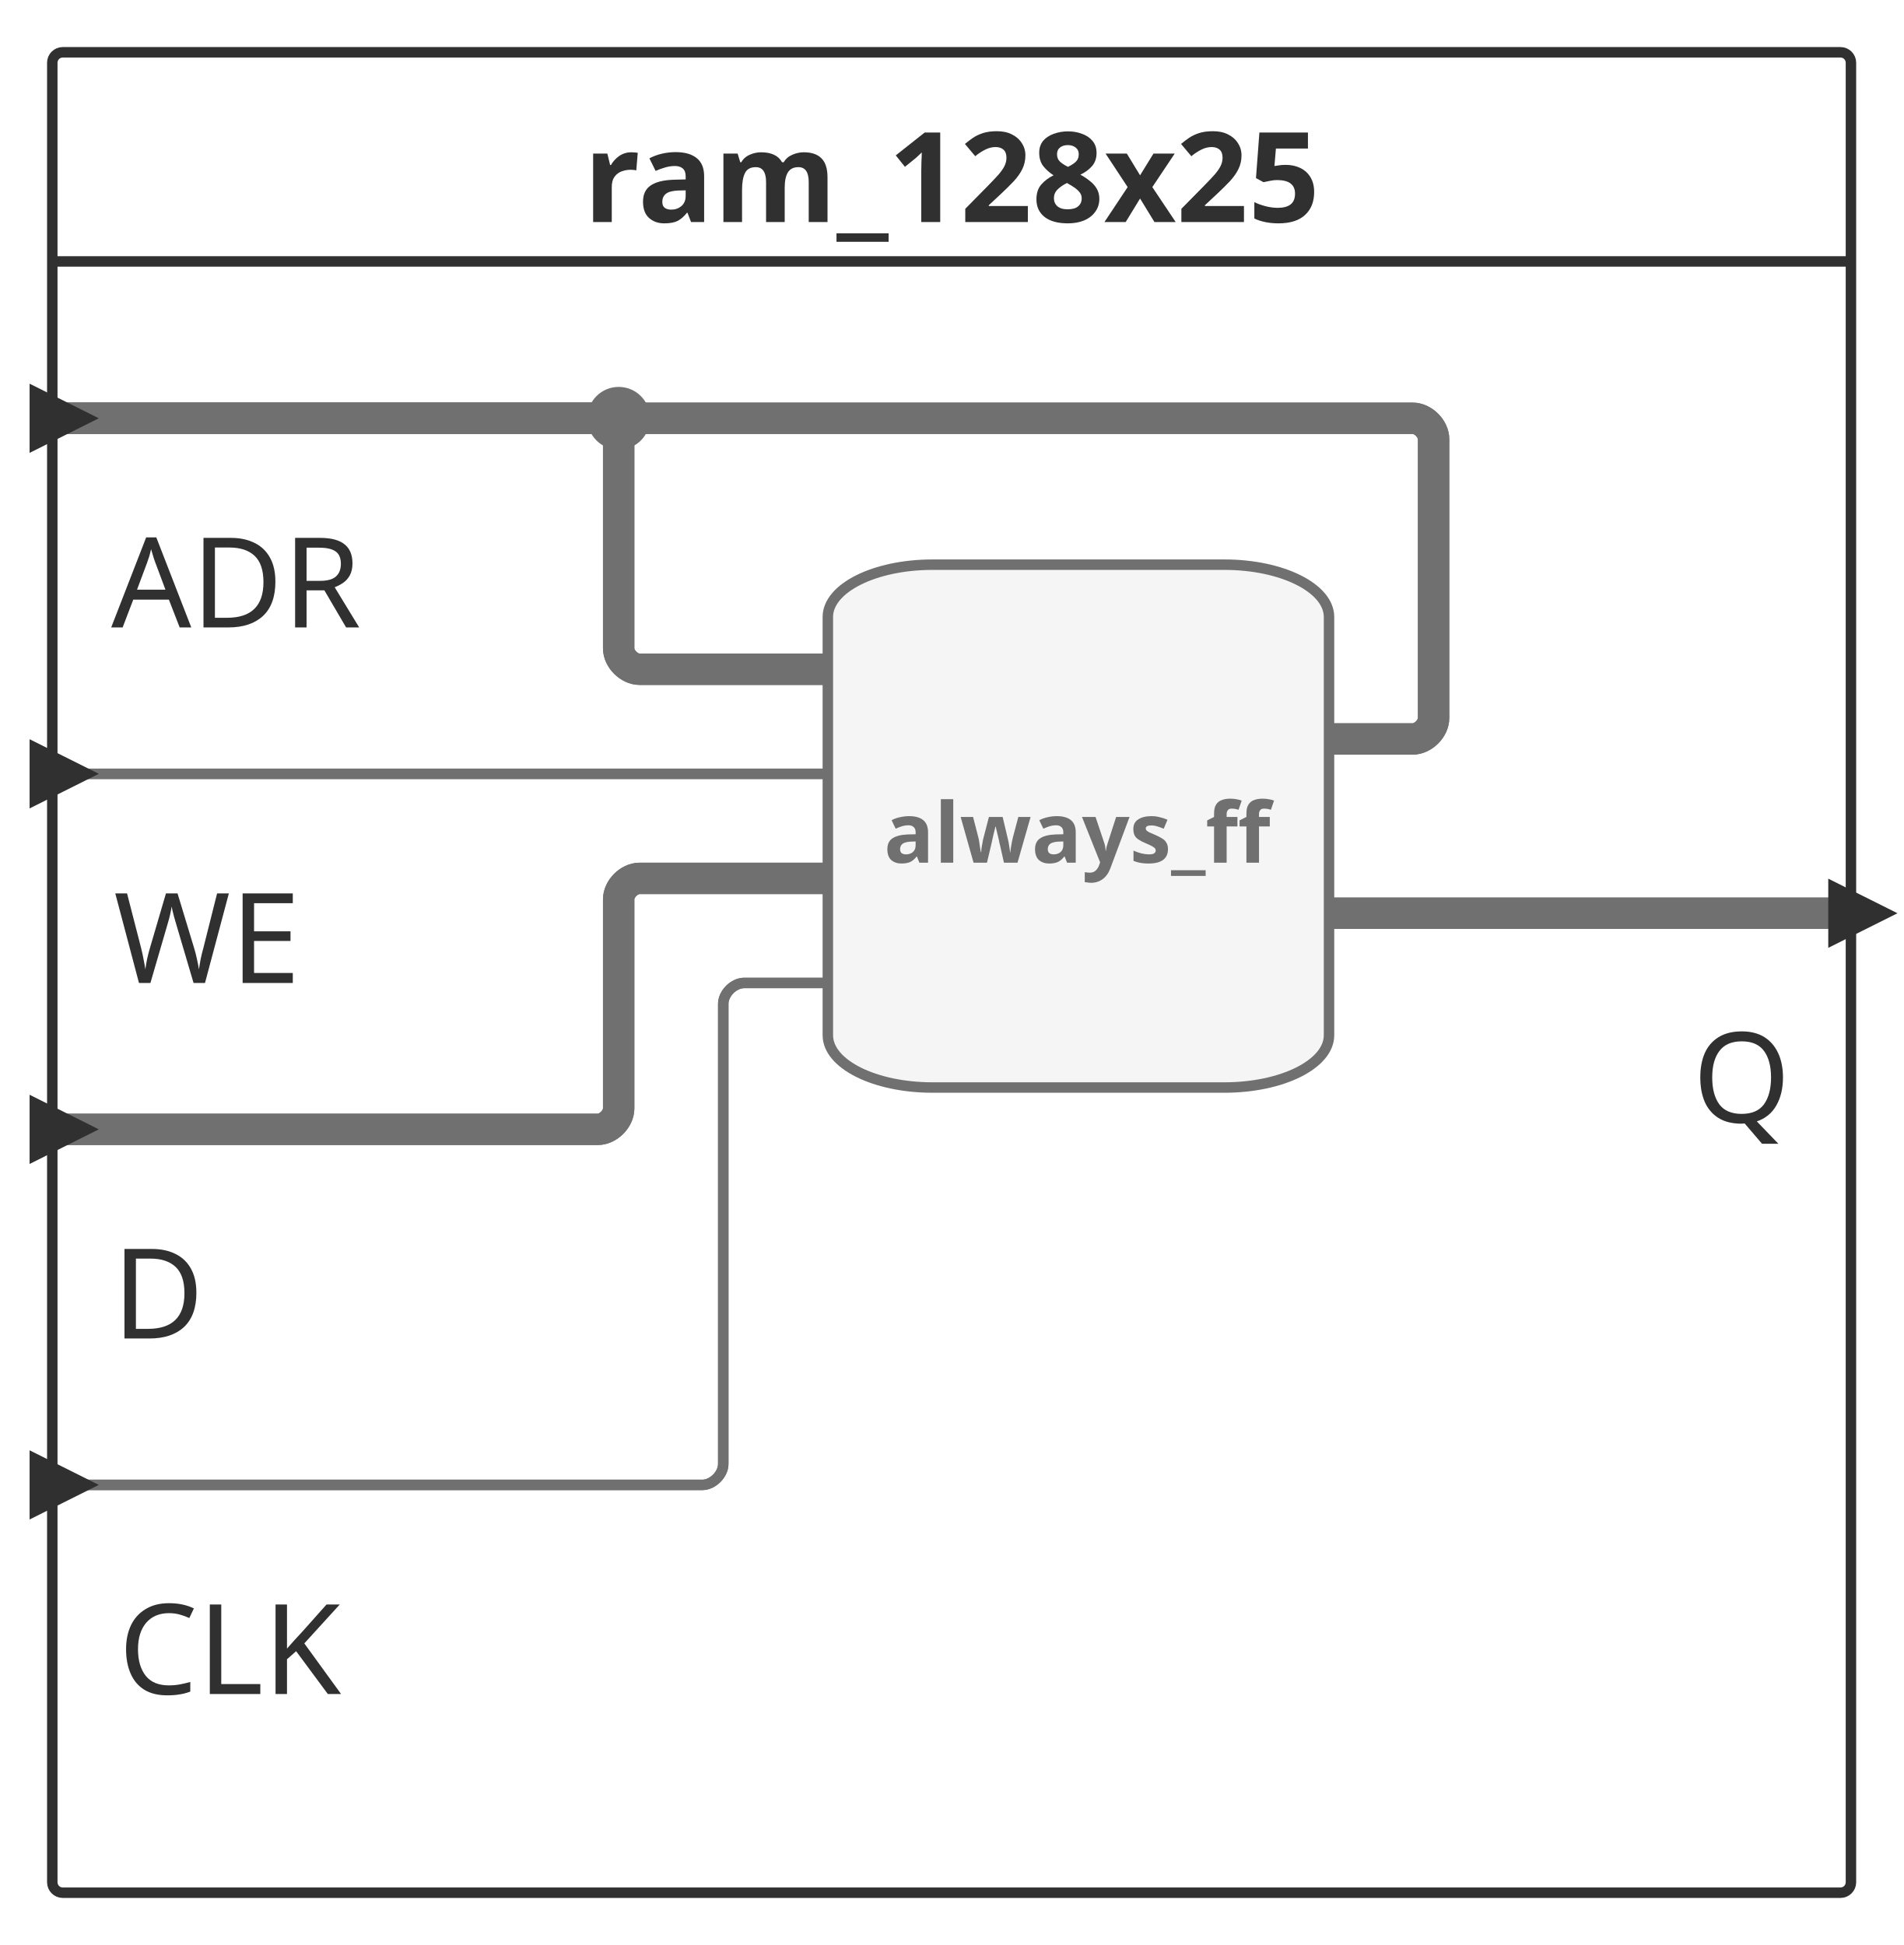
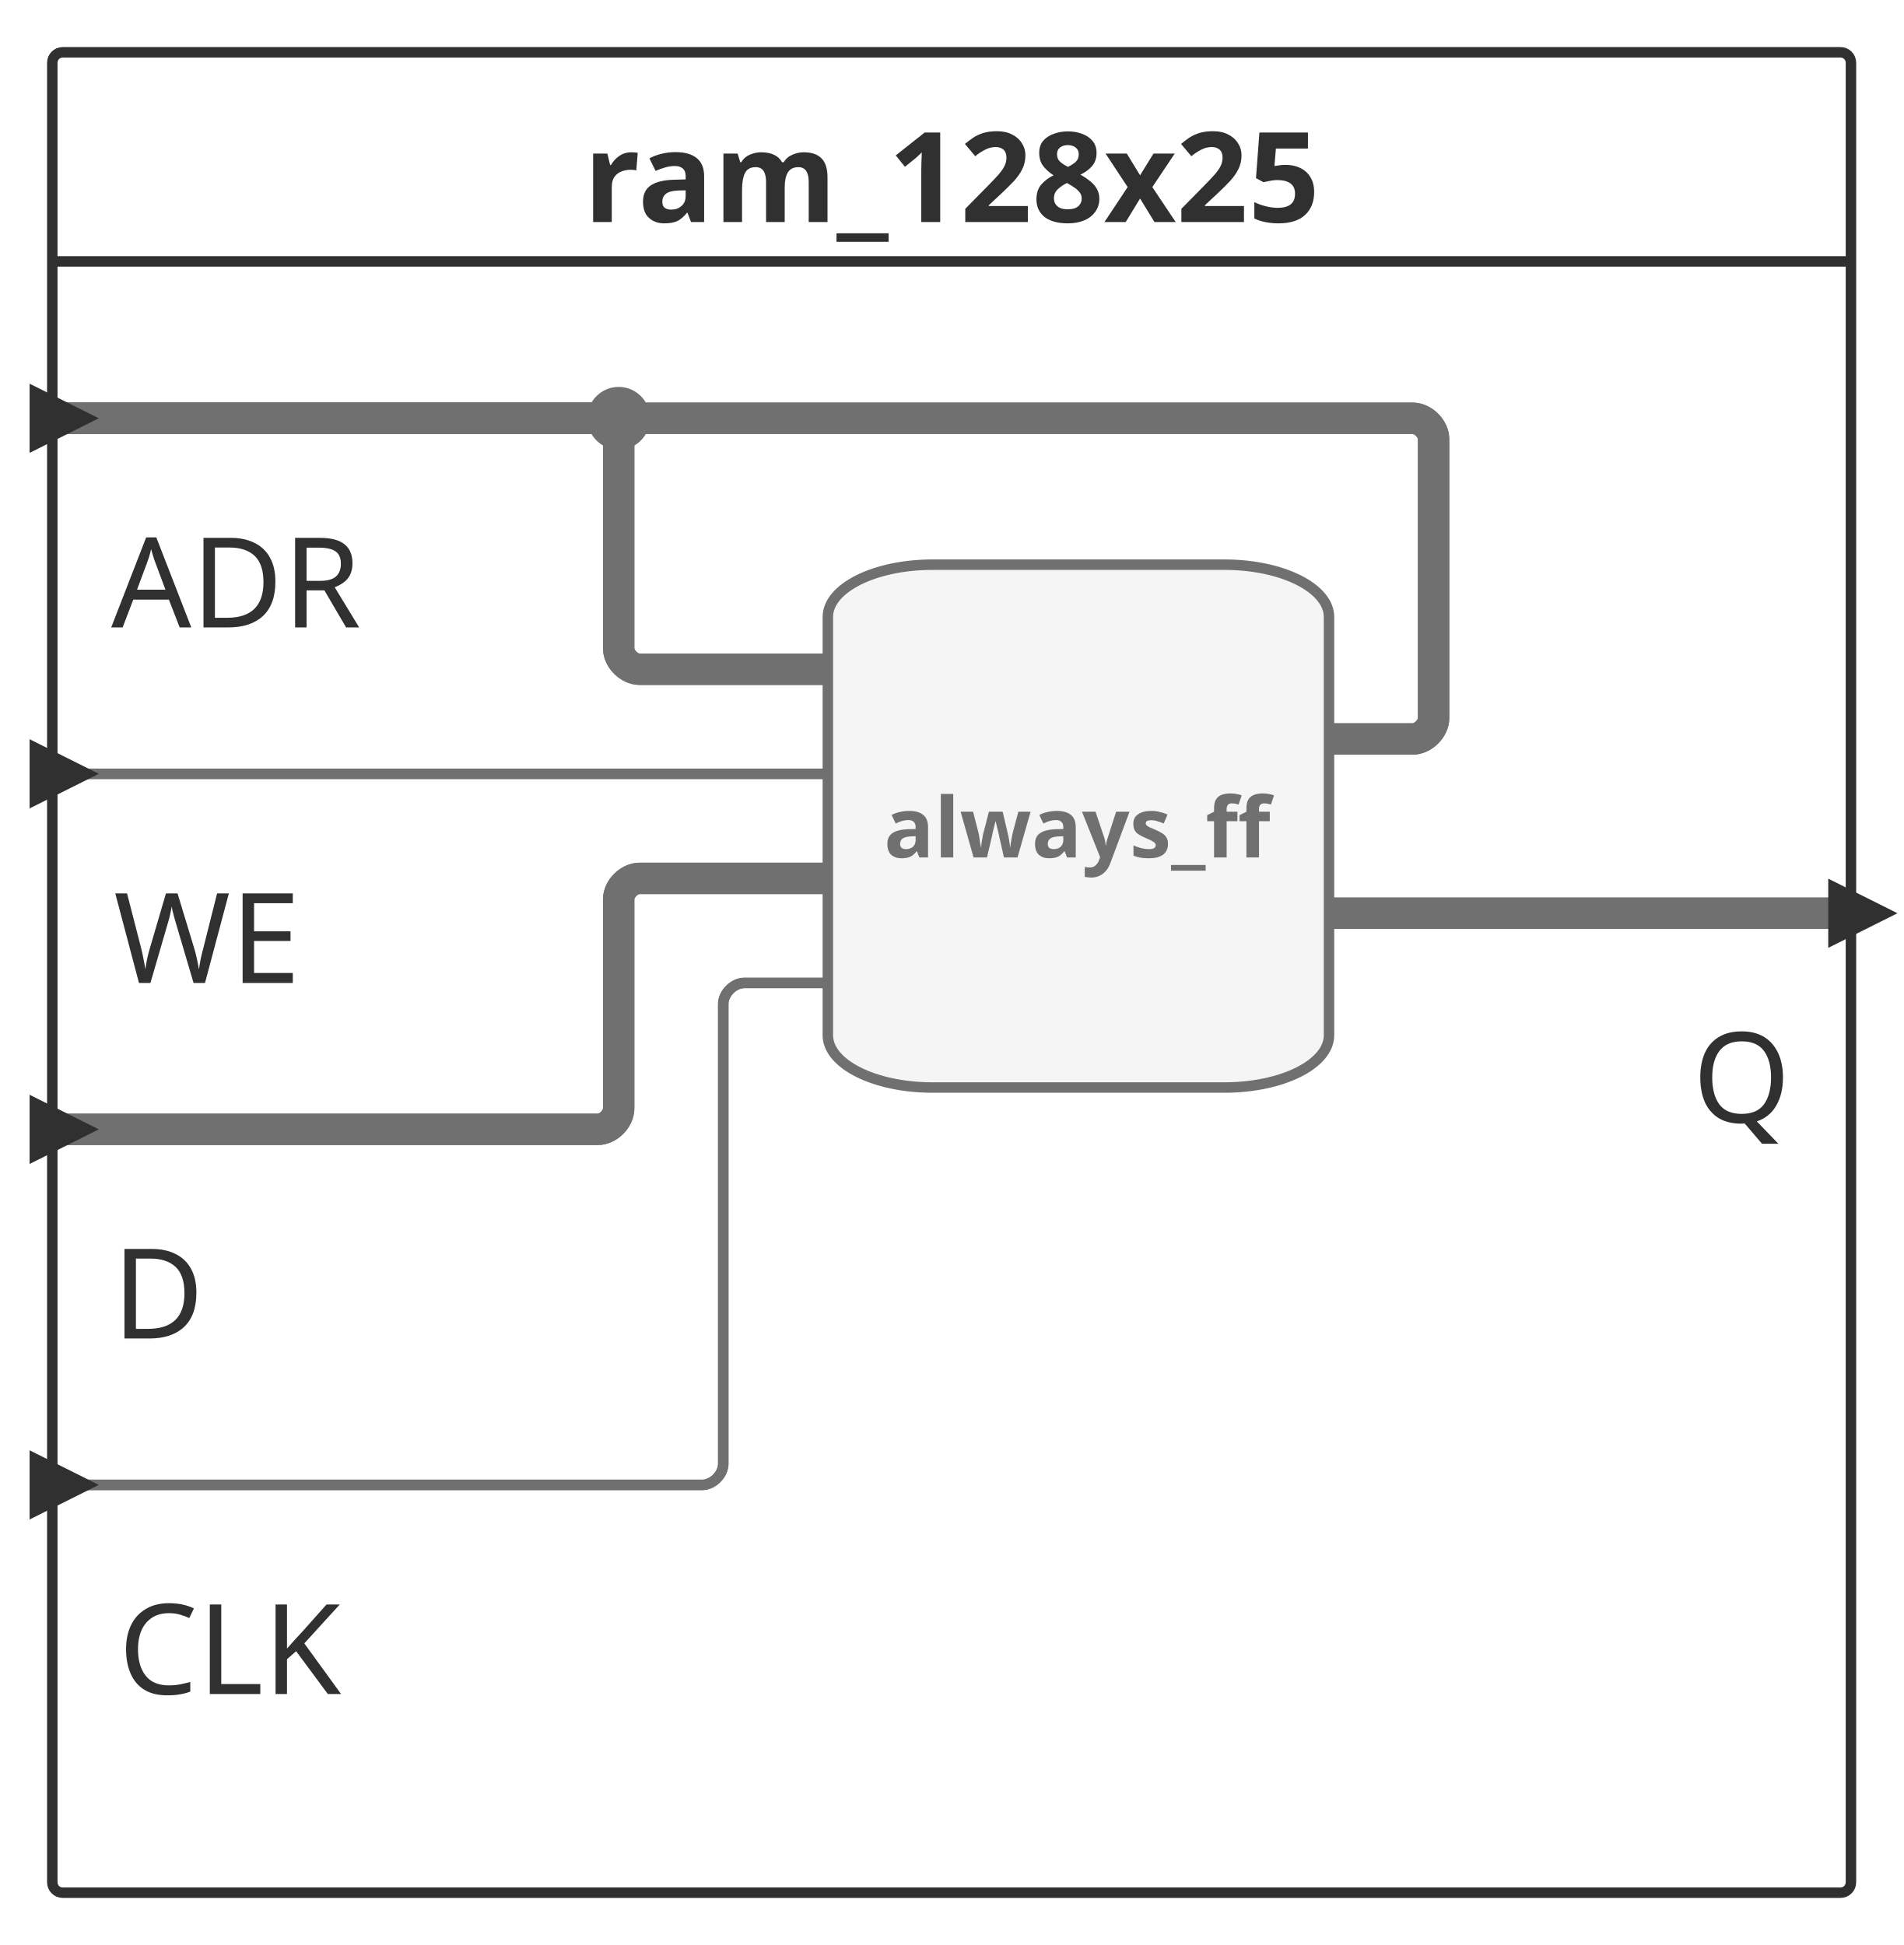
<svg xmlns="http://www.w3.org/2000/svg" id="sprotty_work.ram_128x25" class="sprotty-graph sprotty-block-diagram blockdiagram" style="font-family:&quot;Noto Sans&quot;, Helvetica, Arial, sans-serif;perspective-origin:0px 0px;transform-origin:0px 0px;" version="1.1" viewBox="7 7 181.984 186" width="181.984" height="186">
  <g transform="scale(1) translate(0,0)">
    <g id="sprotty_ArchitectureBlockImpl$ram_128x25" class="architecture" transform="translate(12, 12)">
      <g class="sprotty-block" style="fill:rgb(255, 255, 255);stroke:rgb(48, 48, 48);stroke-dasharray:0px;">
        <rect x="0" y="0" rx="1" ry="1" width="171.984" height="176" />
        <text x="85.992" y="12" class="sprotty-block-name" style="cursor:pointer;font-weight:700;perspective-origin:85.984px 0px;fill:rgb(48, 48, 48);stroke:rgba(0, 0, 0, 0);dominant-baseline:middle;text-anchor:middle;">ram_128x25</text>
        <line x1="0" y1="20" x2="171.984" y2="20" />
      </g>
      <g id="sprotty_ArchitectureBlockImpl$ram_128x25/AlwaysBlockImpl$null5/GPortImpl$ADROUT_to_ArchitectureBlockImpl$ram_128x25/BPortImpl$ADR" class="sprotty-edge thick edge" style="fill:none;stroke:rgb(112, 112, 112);stroke-linejoin:round;stroke-width:3px;">
        <g>
          <path d="M 122.078 65.667 L 130.078 65.667 C 131.078 65.667 132.078 64.667 132.078 63.667 L 132.078 37 C 132.078 36 131.078 35 130.078 35 L 0 35 " />
          <path d="M 122.078 65.667 L 130.078 65.667 C 131.078 65.667 132.078 64.667 132.078 63.667 L 132.078 37 C 132.078 36 131.078 35 130.078 35 L 0 35 " class="clickable" />
        </g>
      </g>
      <g id="sprotty_ArchitectureBlockImpl$ram_128x25/AlwaysBlockImpl$null5/GPortImpl$QOUT_to_ArchitectureBlockImpl$ram_128x25/BPortImpl$Q" class="sprotty-edge thick edge" style="fill:none;stroke:rgb(112, 112, 112);stroke-linejoin:round;stroke-width:3px;">
        <g>
          <path d="M 122.078 82.333 L 171.984 82.333 " />
          <path d="M 122.078 82.333 L 171.984 82.333 " class="clickable" />
        </g>
      </g>
      <g id="sprotty_ArchitectureBlockImpl$ram_128x25/BPortImpl$CLK_to_ArchitectureBlockImpl$ram_128x25/AlwaysBlockImpl$null5/GPortImpl$CLKIN" class="sprotty-edge edge" style="fill:none;stroke:rgb(112, 112, 112);stroke-linejoin:round;">
        <g>
          <path d="M 0 137 L 62.156 137 C 63.156 137 64.156 136 64.156 135 L 64.156 91 C 64.156 90 65.156 89 66.156 89 L 74.156 89 " />
          <path d="M 0 137 L 62.156 137 C 63.156 137 64.156 136 64.156 135 L 64.156 91 C 64.156 90 65.156 89 66.156 89 L 74.156 89 " class="clickable" />
        </g>
      </g>
      <g id="sprotty_ArchitectureBlockImpl$ram_128x25/BPortImpl$WE_to_ArchitectureBlockImpl$ram_128x25/AlwaysBlockImpl$null5/GPortImpl$WEIN" class="sprotty-edge edge" style="fill:none;stroke:rgb(112, 112, 112);stroke-linejoin:round;">
        <g>
          <path d="M 0 69 L 74.156 69 " />
          <path d="M 0 69 L 74.156 69 " class="clickable" />
        </g>
      </g>
      <g id="sprotty_ArchitectureBlockImpl$ram_128x25/BPortImpl$D_to_ArchitectureBlockImpl$ram_128x25/AlwaysBlockImpl$null5/GPortImpl$DIN" class="sprotty-edge thick edge" style="fill:none;stroke:rgb(112, 112, 112);stroke-linejoin:round;stroke-width:3px;">
        <g>
          <path d="M 0 103 L 52.156 103 C 53.156 103 54.156 102 54.156 101 L 54.156 81 C 54.156 80 55.156 79 56.156 79 L 74.156 79 " />
          <path d="M 0 103 L 52.156 103 C 53.156 103 54.156 102 54.156 101 L 54.156 81 C 54.156 80 55.156 79 56.156 79 L 74.156 79 " class="clickable" />
        </g>
      </g>
      <g id="sprotty_ArchitectureBlockImpl$ram_128x25/BPortImpl$ADR_to_ArchitectureBlockImpl$ram_128x25/AlwaysBlockImpl$null5/GPortImpl$ADRIN" class="sprotty-edge thick edge" style="fill:none;stroke:rgb(112, 112, 112);stroke-linejoin:round;stroke-width:3px;">
        <g>
          <path d="M 0 35 L 52.156 35 C 53.156 35 54.156 36 54.156 37 L 54.156 57 C 54.156 58 55.156 59 56.156 59 L 74.156 59 " />
          <path d="M 0 35 L 52.156 35 C 53.156 35 54.156 36 54.156 37 L 54.156 57 C 54.156 58 55.156 59 56.156 59 L 74.156 59 " class="clickable" />
        </g>
        <circle r="3" id="sprotty_ArchitectureBlockImpl$ram_128x25/BPortImpl$ADR_to_ArchitectureBlockImpl$ram_128x25/AlwaysBlockImpl$null5/GPortImpl$ADRIN/junction0" transform="translate(54.15625, 35)" class="sprotty-junction thick" style="fill:rgb(112, 112, 112);stroke:none;" />
      </g>
      <g id="sprotty_ArchitectureBlockImpl$ram_128x25/AlwaysBlockImpl$null5" class="statement" transform="translate(74.15625, 49)">
        <rect x="0" y="0" rx="10" ry="5" width="47.922" height="50" class="sprotty-node" style="fill:rgb(245, 245, 245);stroke:rgb(112, 112, 112);" />
-         <text class="clickable sprotty-label statementtype" id="sprotty_ArchitectureBlockImpl$ram_128x25/AlwaysBlockImpl$null5/labeltype" transform="translate(5, 19) translate(18.82812, 9.5)" style="cursor:default;font-size:8px;font-weight:700;perspective-origin:0.125px 0px;fill:rgb(112, 112, 112);text-anchor:middle;">always_ff</text>
+         <text class="clickable sprotty-label statementtype" id="sprotty_ArchitectureBlockImpl$ram_128x25/AlwaysBlockImpl$null5/labeltype" transform="translate(5, 19) translate(18.82812, 9)" style="cursor:default;font-size:8px;font-weight:700;perspective-origin:0.125px 0px;fill:rgb(112, 112, 112);text-anchor:middle;">always_ff</text>
        <g id="sprotty_ArchitectureBlockImpl$ram_128x25/AlwaysBlockImpl$null5/GPortImpl$ADRIN" class="sprotty-hidden hidden" transform="translate(0, 10)" style="display:block;height:0px;width:0px;" />
        <g id="sprotty_ArchitectureBlockImpl$ram_128x25/AlwaysBlockImpl$null5/GPortImpl$DIN" class="sprotty-hidden hidden" transform="translate(0, 30)" style="display:block;height:0px;width:0px;" />
        <g id="sprotty_ArchitectureBlockImpl$ram_128x25/AlwaysBlockImpl$null5/GPortImpl$WEIN" class="sprotty-hidden hidden" transform="translate(0, 20)" style="display:block;height:0px;width:0px;" />
        <g id="sprotty_ArchitectureBlockImpl$ram_128x25/AlwaysBlockImpl$null5/GPortImpl$CLKIN" class="sprotty-hidden hidden" transform="translate(0, 40)" style="display:block;height:0px;width:0px;" />
        <g id="sprotty_ArchitectureBlockImpl$ram_128x25/AlwaysBlockImpl$null5/GPortImpl$ADROUT" class="sprotty-hidden hidden" transform="translate(47.92188, 16.66667)" style="display:block;height:0px;width:0px;" />
        <g id="sprotty_ArchitectureBlockImpl$ram_128x25/AlwaysBlockImpl$null5/GPortImpl$QOUT" class="sprotty-hidden hidden" transform="translate(47.92188, 33.33333)" style="display:block;height:0px;width:0px;" />
      </g>
      <g id="sprotty_ArchitectureBlockImpl$ram_128x25/BPortImpl$WE" class="triangle" transform="translate(0, 69)">
        <path d="M 0,0 L 5,2.5 L 0,5 Z" transform="translate(-1.67, -2.5)" class="sprotty-port" style="fill:rgb(48, 48, 48);stroke:rgb(48, 48, 48);" />
        <text class="clickable sprotty-label port" id="sprotty_ArchitectureBlockImpl$ram_128x25/BPortImpl$WE/label" transform="translate(6, 6) translate(8.796875, 14)" style="cursor:default;font-size:12px;perspective-origin:0px 0px;fill:rgb(48, 48, 48);text-anchor:middle;">WE</text>
      </g>
      <g id="sprotty_ArchitectureBlockImpl$ram_128x25/BPortImpl$D" class="triangle" transform="translate(0, 103)">
        <path d="M 0,0 L 5,2.5 L 0,5 Z" transform="translate(-1.67, -2.5)" class="sprotty-port" style="fill:rgb(48, 48, 48);stroke:rgb(48, 48, 48);" />
        <text class="clickable sprotty-label port" id="sprotty_ArchitectureBlockImpl$ram_128x25/BPortImpl$D/label" transform="translate(6, 6) translate(4.125, 14)" style="cursor:default;font-size:12px;perspective-origin:0px 0px;fill:rgb(48, 48, 48);text-anchor:middle;">D</text>
      </g>
      <g id="sprotty_ArchitectureBlockImpl$ram_128x25/BPortImpl$ADR" class="triangle" transform="translate(0, 35)">
        <path d="M 0,0 L 5,2.5 L 0,5 Z" transform="translate(-1.67, -2.5)" class="sprotty-port" style="fill:rgb(48, 48, 48);stroke:rgb(48, 48, 48);" />
        <text class="clickable sprotty-label port" id="sprotty_ArchitectureBlockImpl$ram_128x25/BPortImpl$ADR/label" transform="translate(6, 6) translate(11.57812, 14)" style="cursor:default;font-size:12px;perspective-origin:0px 0px;fill:rgb(48, 48, 48);text-anchor:middle;">ADR</text>
      </g>
      <g id="sprotty_ArchitectureBlockImpl$ram_128x25/BPortImpl$CLK" class="triangle" transform="translate(0, 137)">
        <path d="M 0,0 L 5,2.5 L 0,5 Z" transform="translate(-1.67, -2.5)" class="sprotty-port" style="fill:rgb(48, 48, 48);stroke:rgb(48, 48, 48);" />
        <text class="clickable sprotty-label port" id="sprotty_ArchitectureBlockImpl$ram_128x25/BPortImpl$CLK/label" transform="translate(6, 6) translate(10.96875, 14)" style="cursor:default;font-size:12px;perspective-origin:0px 0px;fill:rgb(48, 48, 48);text-anchor:middle;">CLK</text>
      </g>
      <g id="sprotty_ArchitectureBlockImpl$ram_128x25/BPortImpl$Q" class="triangle" transform="translate(171.9844, 82.33333)">
        <path d="M 0,0 L 5,2.5 L 0,5 Z" transform="translate(-1.67, -2.5)" class="sprotty-port" style="fill:rgb(48, 48, 48);stroke:rgb(48, 48, 48);" />
        <text class="clickable sprotty-label port" id="sprotty_ArchitectureBlockImpl$ram_128x25/BPortImpl$Q/label" transform="translate(-14.90625, 6) translate(4.453125, 14)" style="cursor:default;font-size:12px;perspective-origin:0px 0px;fill:rgb(48, 48, 48);text-anchor:middle;">Q</text>
      </g>
    </g>
  </g>
</svg>
